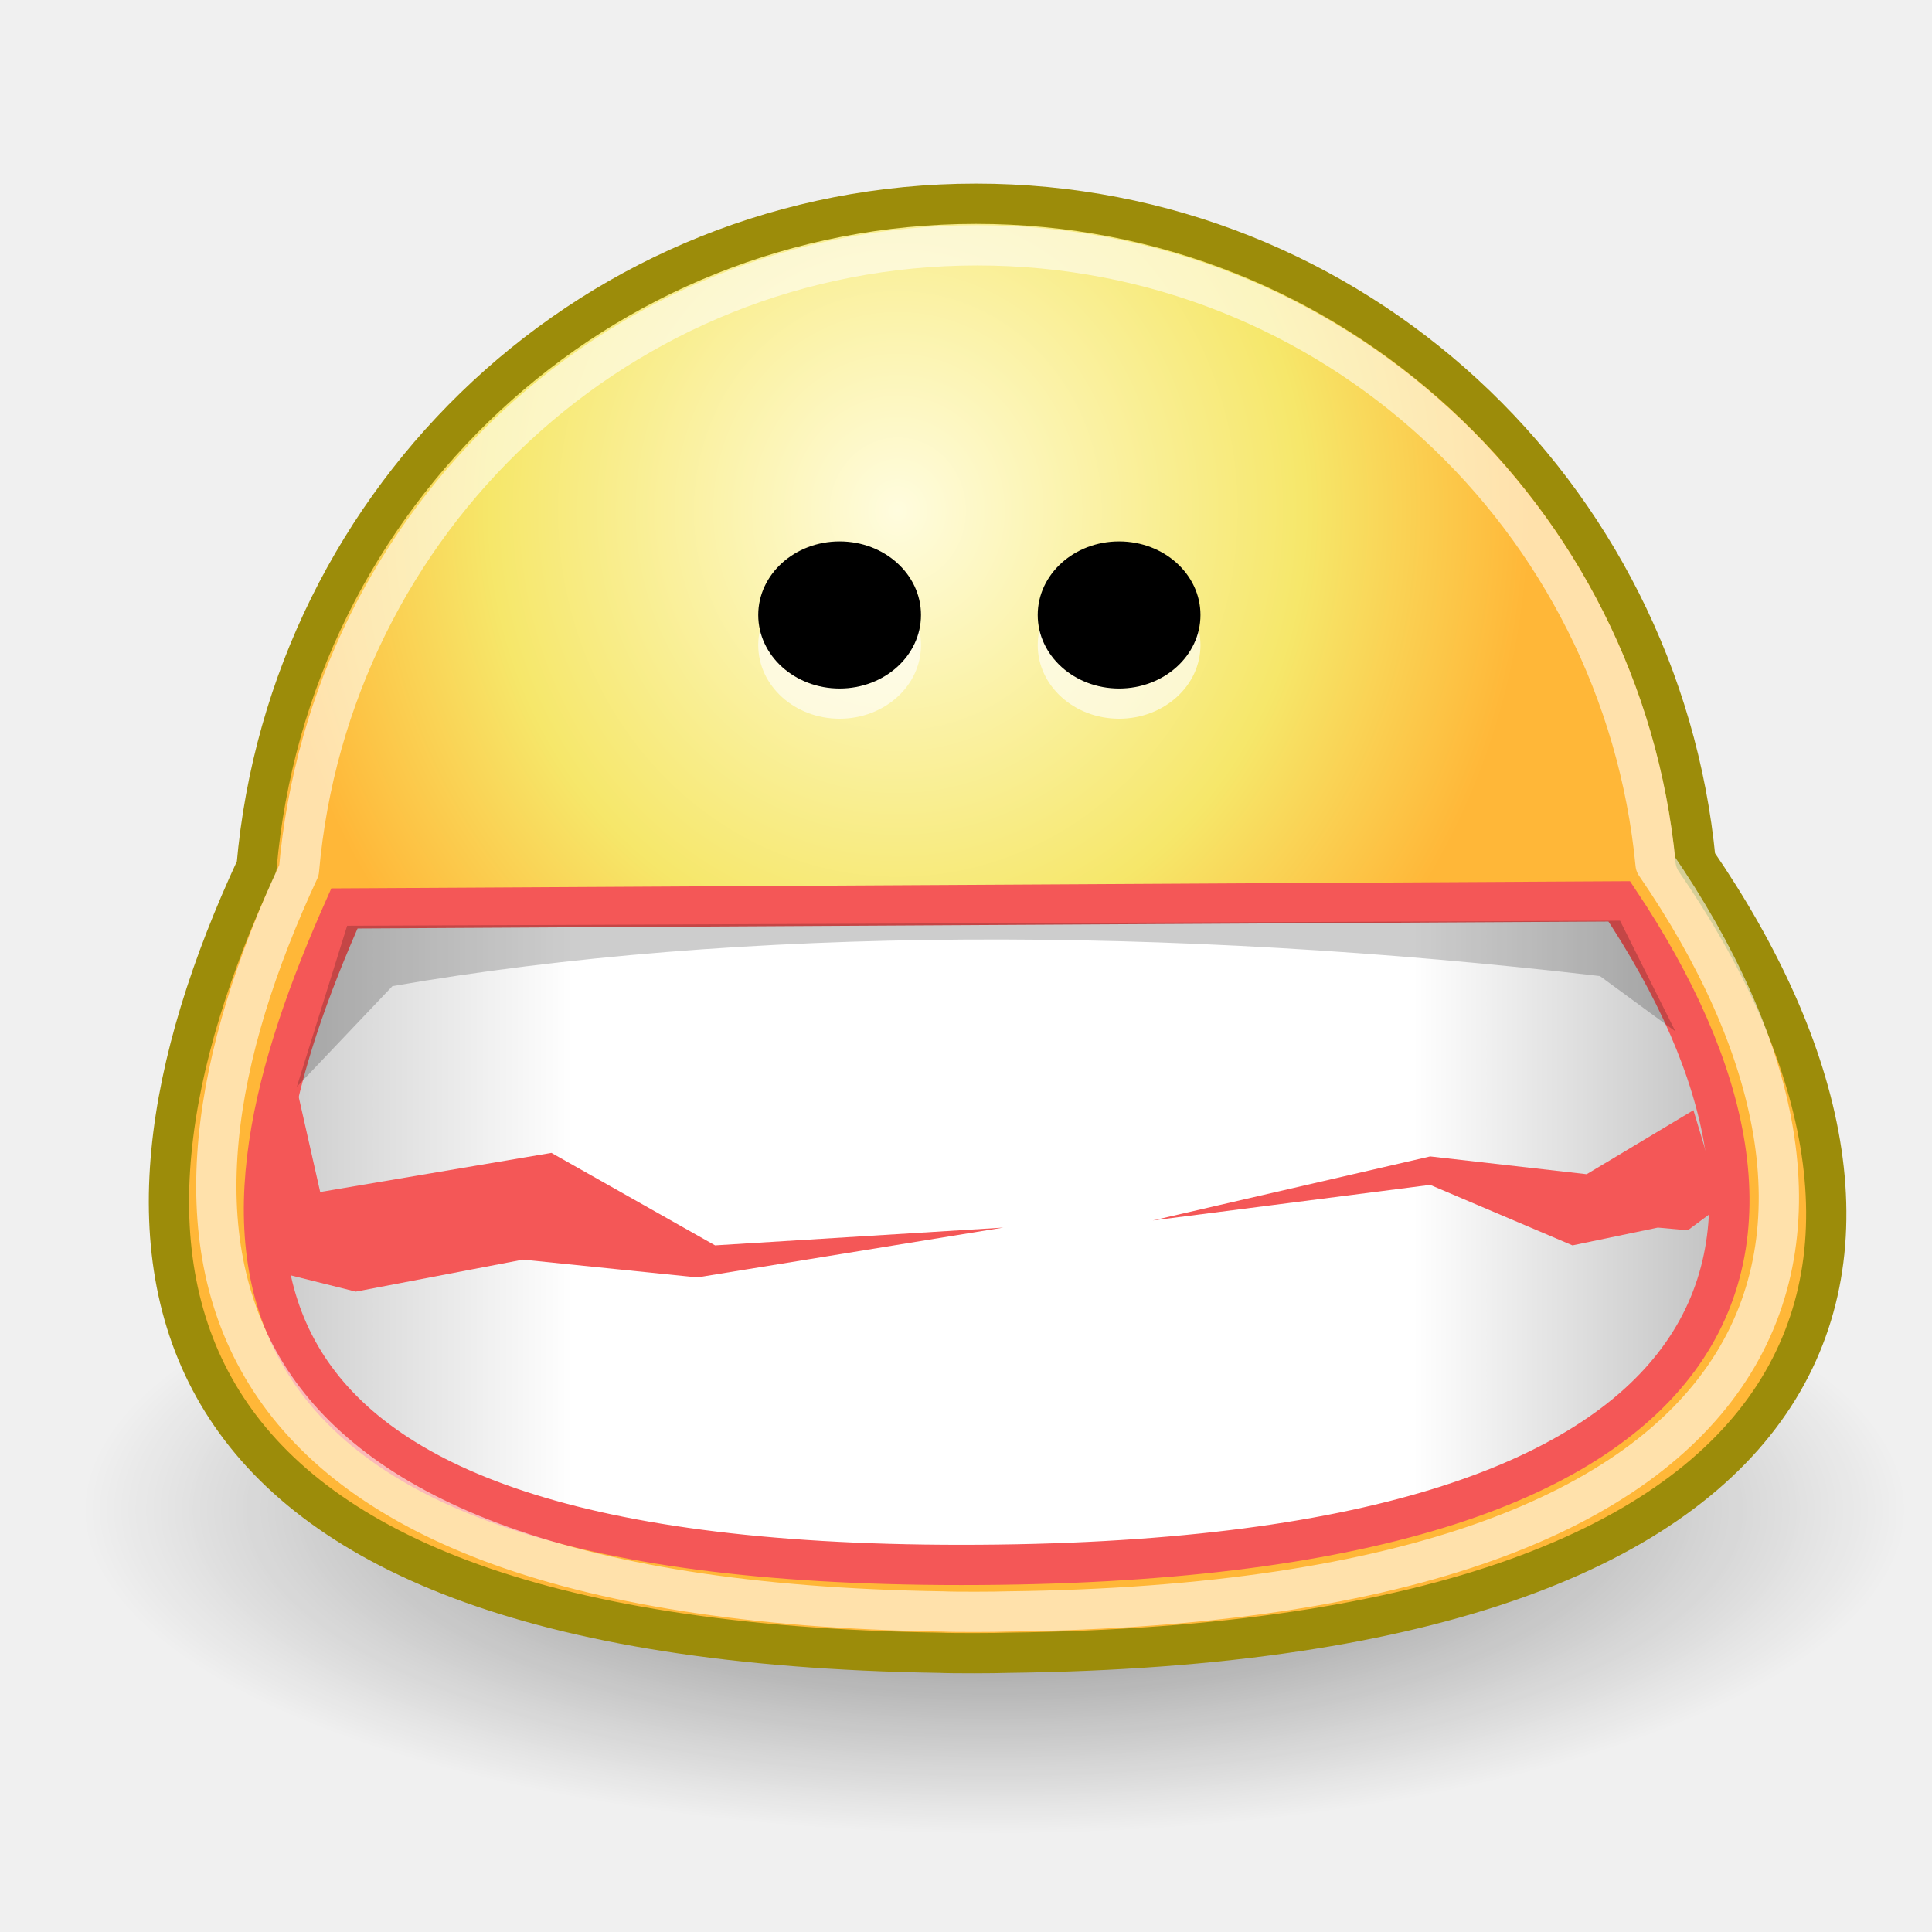
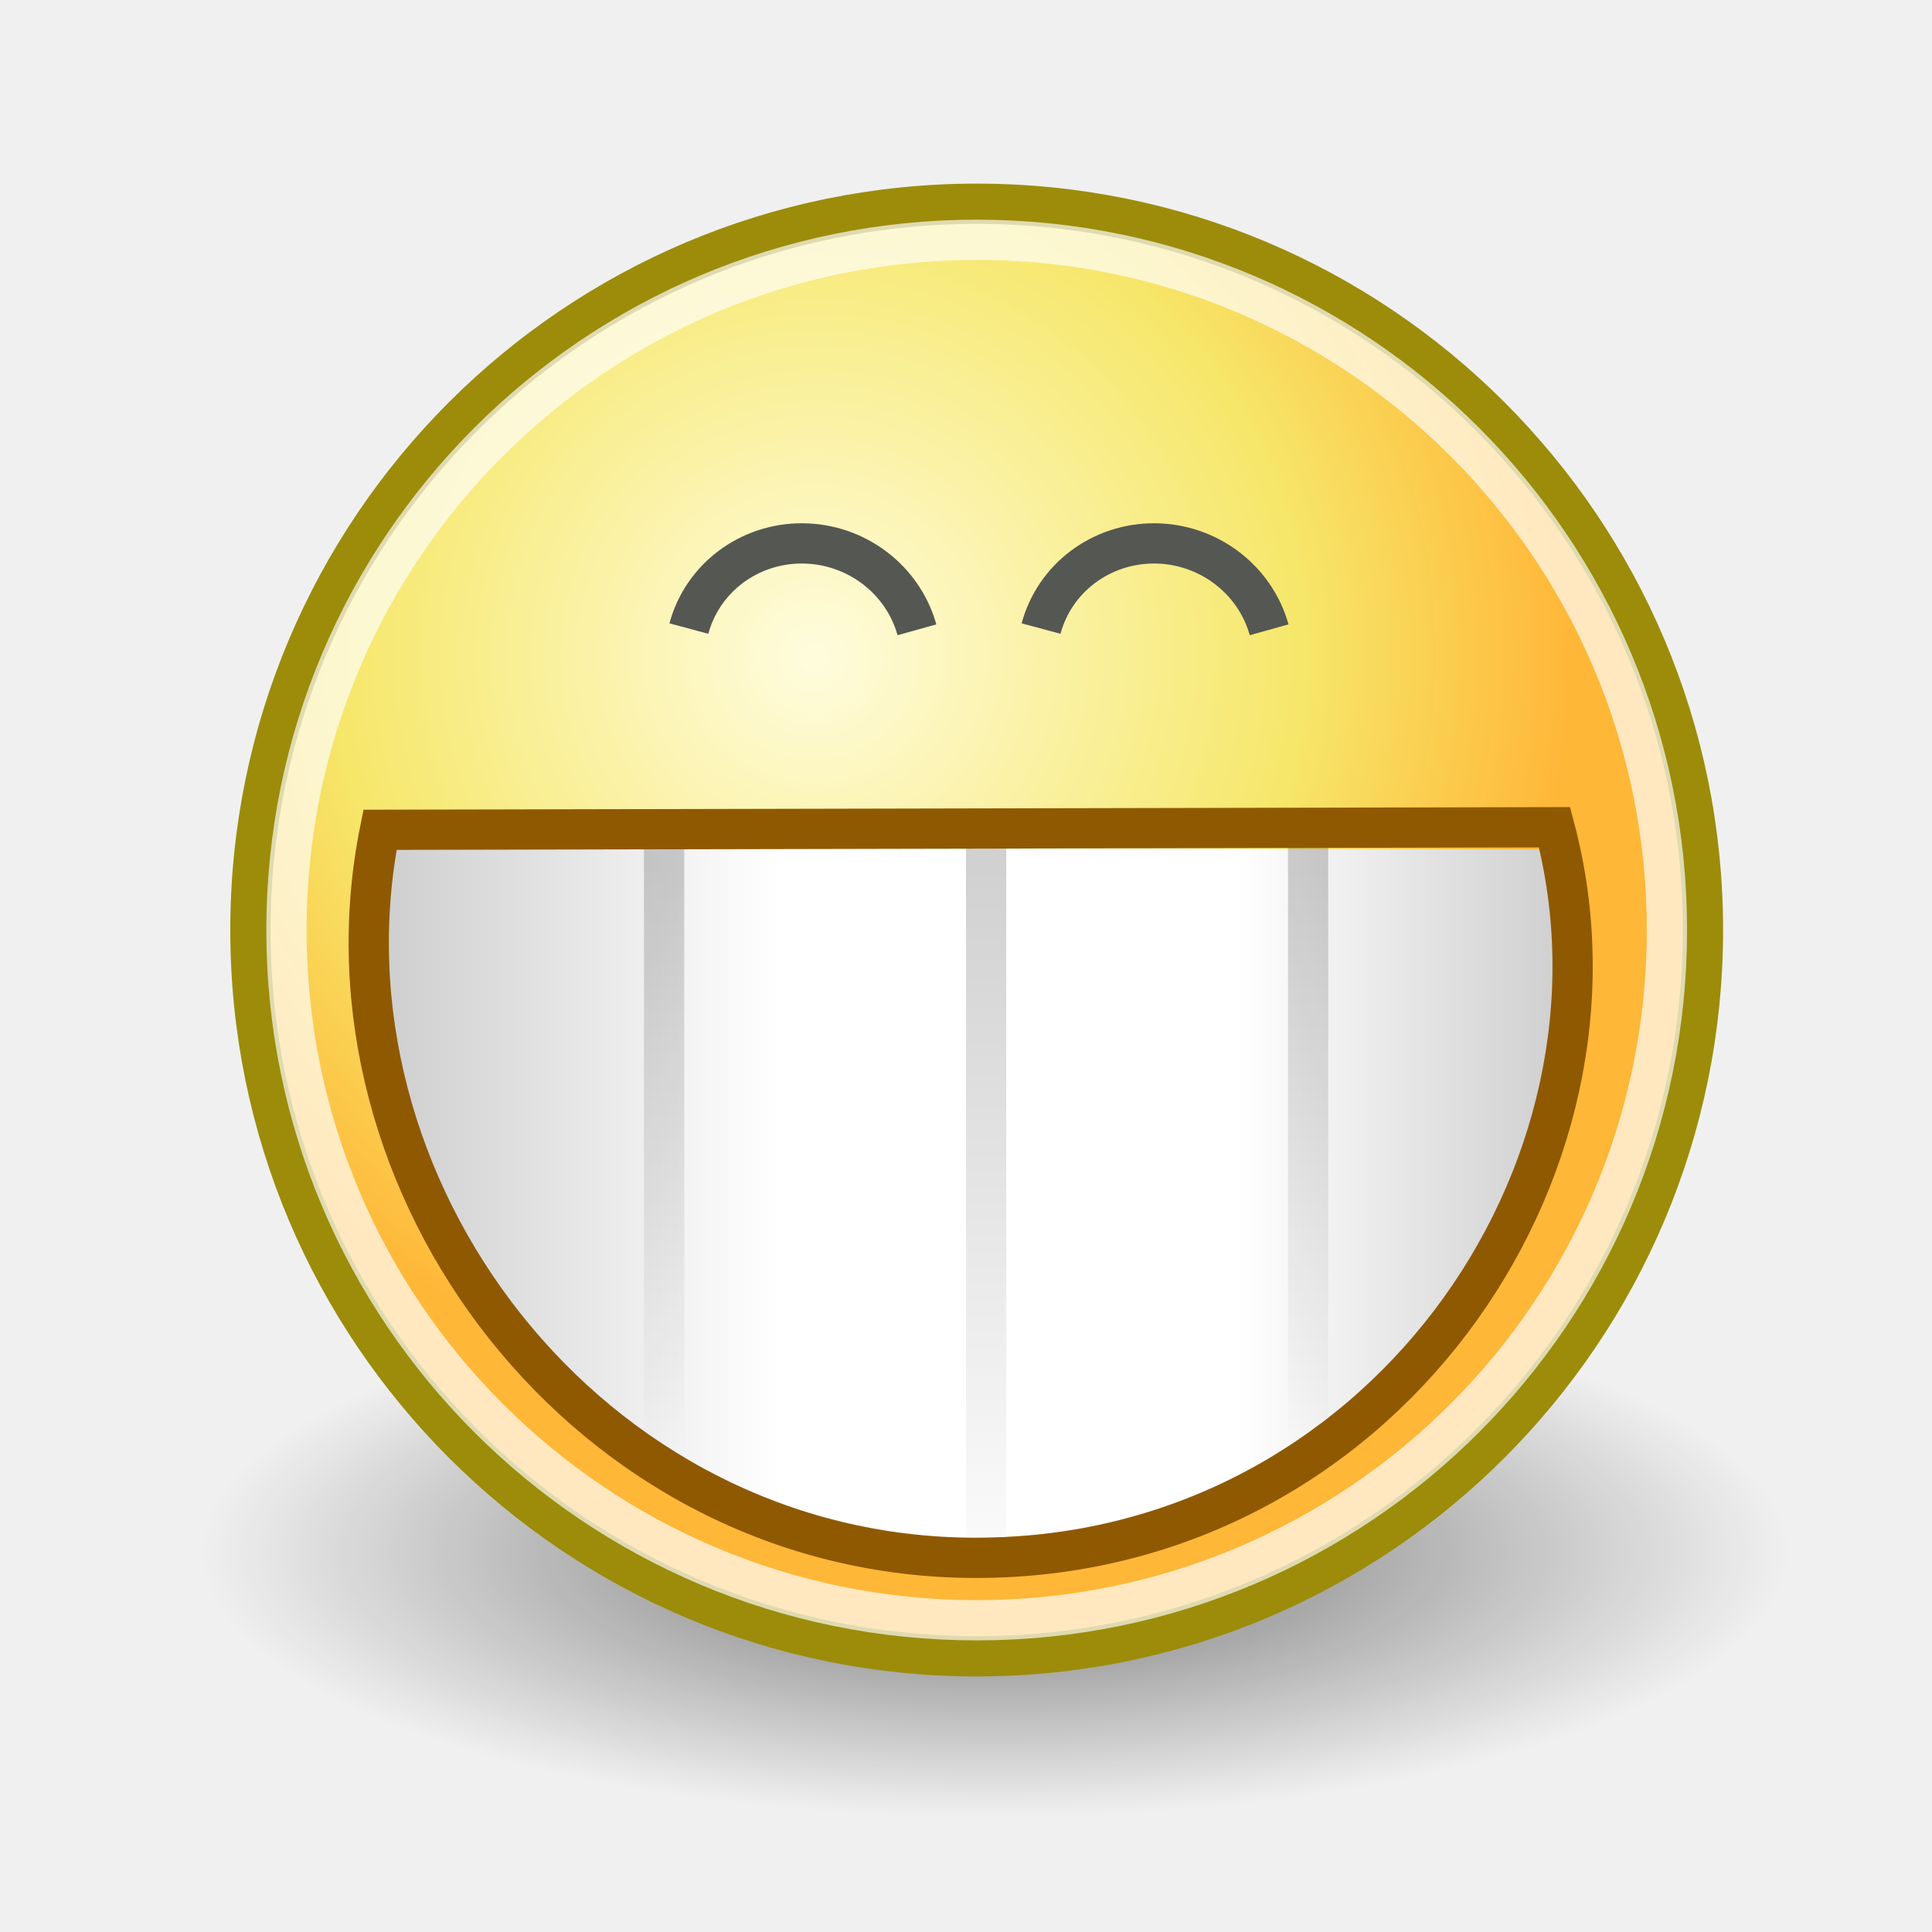
- <svg xmlns="http://www.w3.org/2000/svg" xmlns:xlink="http://www.w3.org/1999/xlink" id="svg4376" height="48px" width="48px">
+ <svg xmlns="http://www.w3.org/2000/svg" xmlns:xlink="http://www.w3.org/1999/xlink" width="48px" height="48px" id="svg4376">
  <defs id="defs3">
-     <linearGradient id="linearGradient4266">
-       <stop id="stop4268" offset="0" style="stop-color:#c6c6c6;stop-opacity:1;" />
-       <stop style="stop-color:#ffffff;stop-opacity:1;" offset="0.22" id="stop4274" />
-       <stop id="stop4697" offset="0.781" style="stop-color:#ffffff;stop-opacity:1;" />
-       <stop id="stop4270" offset="1" style="stop-color:#bebebe;stop-opacity:1;" />
+     <linearGradient id="linearGradient2102">
+       <stop style="stop-color:#000000;stop-opacity:1;" offset="0" id="stop2104" />
+       <stop style="stop-color:#000000;stop-opacity:0;" offset="1" id="stop2106" />
    </linearGradient>
    <linearGradient id="linearGradient3290">
-       <stop id="stop3292" offset="0" style="stop-color:#fffcde;stop-opacity:1;" />
-       <stop style="stop-color:#f6e76a;stop-opacity:1;" offset="0.645" id="stop3294" />
-       <stop id="stop3296" offset="1" style="stop-color:#ffb738;stop-opacity:1;" />
+       <stop style="stop-color:#fffcde;stop-opacity:1;" offset="0" id="stop3292" />
+       <stop id="stop3294" offset="0.645" style="stop-color:#f6e76a;stop-opacity:1;" />
+       <stop style="stop-color:#ffb738;stop-opacity:1;" offset="1" id="stop3296" />
    </linearGradient>
    <linearGradient id="linearGradient3068">
-       <stop id="stop3070" offset="0" style="stop-color:#cccccc;stop-opacity:1;" />
-       <stop style="stop-color:#ffffff;stop-opacity:1;" offset="0.346" id="stop3076" />
-       <stop id="stop3078" offset="0.725" style="stop-color:#ffffff;stop-opacity:1;" />
-       <stop id="stop3072" offset="1" style="stop-color:#cecece;stop-opacity:1;" />
+       <stop style="stop-color:#cccccc;stop-opacity:1;" offset="0" id="stop3070" />
+       <stop id="stop3076" offset="0.346" style="stop-color:#ffffff;stop-opacity:1;" />
+       <stop style="stop-color:#ffffff;stop-opacity:1;" offset="0.725" id="stop3078" />
+       <stop style="stop-color:#cecece;stop-opacity:1;" offset="1" id="stop3072" />
    </linearGradient>
-     <linearGradient id="linearGradient3050">
-       <stop id="stop3052" offset="0" style="stop-color:#a40000;stop-opacity:1;" />
-       <stop id="stop3054" offset="1" style="stop-color:#ec0000;stop-opacity:1;" />
+     <linearGradient id="linearGradient4565">
+       <stop style="stop-color:#000000;stop-opacity:1;" offset="0" id="stop4567" />
+       <stop style="stop-color:#000000;stop-opacity:0;" offset="1" id="stop4569" />
    </linearGradient>
-     <linearGradient id="linearGradient2729">
-       <stop id="stop2731" offset="0" style="stop-color:#d6e0f8;stop-opacity:1;" />
-       <stop id="stop2733" offset="1" style="stop-color:#d6e0f8;stop-opacity:0;" />
-     </linearGradient>
-     <linearGradient id="linearGradient2509">
-       <stop style="stop-color:#fffcde;stop-opacity:1;" offset="0" id="stop2511" />
-       <stop id="stop2308" offset="0.645" style="stop-color:#f6e76a;stop-opacity:1;" />
-       <stop style="stop-color:#ffb738;stop-opacity:1;" offset="1" id="stop2513" />
-     </linearGradient>
-     <radialGradient gradientTransform="matrix(1.25,0,0,-1.25,-6.479446,73.66448)" id="aigrd2" cx="25.053" cy="39.593" r="15.757" fx="25.053" fy="39.593" gradientUnits="userSpaceOnUse">
-       <stop offset="0" style="stop-color:#777777;stop-opacity:1;" id="stop8602" />
-       <stop offset="1" style="stop-color:#000000" id="stop8604" />
-     </radialGradient>
-     <linearGradient id="linearGradient4565">
-       <stop id="stop4567" offset="0" style="stop-color:#000000;stop-opacity:1;" />
-       <stop id="stop4569" offset="1" style="stop-color:#000000;stop-opacity:0;" />
-     </linearGradient>
-     <linearGradient id="linearGradient3824">
-       <stop id="stop3826" offset="0" style="stop-color:#ffffff;stop-opacity:1;" />
-       <stop id="stop3828" offset="1" style="stop-color:#c9c9c9;stop-opacity:1;" />
-     </linearGradient>
-     <linearGradient id="linearGradient3800">
-       <stop id="stop3802" offset="0" style="stop-color:#ffeed6;stop-opacity:1;" />
-       <stop style="stop-color:#e49c2f;stop-opacity:1;" offset="0.5" id="stop8664" />
-       <stop id="stop3804" offset="1" style="stop-color:#ffc66c;stop-opacity:1;" />
-     </linearGradient>
-     <radialGradient r="19.714" fy="38.571" fx="24.714" cy="38.571" cx="24.714" gradientTransform="matrix(1,0,0,0.333333,7.892989e-16,25.71429)" gradientUnits="userSpaceOnUse" id="radialGradient2712" xlink:href="#linearGradient4565" />
-     <radialGradient r="8.902" fy="15.756" fx="29.158" cy="15.721" cx="29.288" gradientUnits="userSpaceOnUse" id="radialGradient2714" xlink:href="#linearGradient3290" />
-     <linearGradient gradientTransform="translate(33.48959,0.176777)" gradientUnits="userSpaceOnUse" y2="13.809" x2="35.032" y1="18.229" x1="36.593" id="linearGradient2747" xlink:href="#linearGradient2729" />
-     <radialGradient r="15.757" fy="39.593" fx="25.053" cy="39.593" cx="25.053" gradientTransform="matrix(1.25,0,0,-1.25,-6.479446,73.66448)" gradientUnits="userSpaceOnUse" id="radialGradient2752" xlink:href="#aigrd2" />
-     <radialGradient r="4.309" fy="20.542" fx="13.665" cy="20.542" cx="13.665" gradientTransform="matrix(1.369875,2.306855e-15,-4.790962e-15,2.845006,34.44575,-35.24141)" gradientUnits="userSpaceOnUse" id="radialGradient2754" xlink:href="#linearGradient2729" />
-     <linearGradient gradientTransform="matrix(1.150096,0,0,1.150096,-3.639814,-3.274811)" gradientUnits="userSpaceOnUse" y2="26.094" x2="36.875" y1="26.094" x1="11.25" id="linearGradient3074" xlink:href="#linearGradient3068" />
-     <radialGradient gradientTransform="matrix(1,0,0,1.07686,0,-1.67821)" r="8.902" fy="15.756" fx="29.158" cy="15.721" cx="29.288" gradientUnits="userSpaceOnUse" id="radialGradient4253" xlink:href="#linearGradient3290" />
-     <radialGradient r="8.902" fy="14.017" fx="22.497" cy="14.017" cx="22.497" gradientTransform="matrix(1.765442,-4.904451e-23,6.947657e-23,1.901134,-17.41176,-13.96003)" gradientUnits="userSpaceOnUse" id="radialGradient4256" xlink:href="#linearGradient3290" />
-     <linearGradient gradientUnits="userSpaceOnUse" y2="30.637" x2="43.262" y1="30.637" x1="6.034" id="linearGradient4272" xlink:href="#linearGradient4266" />
-     <radialGradient xlink:href="#linearGradient4565" id="radialGradient1377" gradientUnits="userSpaceOnUse" gradientTransform="matrix(1,0,0,0.333333,1.098080e-15,25.71429)" cx="24.714" cy="38.571" fx="24.714" fy="38.571" r="19.714" />
-     <radialGradient xlink:href="#linearGradient3290" id="radialGradient1379" gradientUnits="userSpaceOnUse" gradientTransform="matrix(1.765442,-4.904451e-23,6.947657e-23,1.901134,-17.41176,-13.96003)" cx="22.497" cy="14.017" fx="22.497" fy="14.017" r="8.902" />
-     <linearGradient xlink:href="#linearGradient4266" id="linearGradient1381" gradientUnits="userSpaceOnUse" x1="6.034" y1="30.637" x2="43.262" y2="30.637" />
-     <linearGradient xlink:href="#linearGradient4266" id="linearGradient1394" gradientUnits="userSpaceOnUse" x1="6.034" y1="30.637" x2="43.262" y2="30.637" />
-     <radialGradient xlink:href="#linearGradient3290" id="radialGradient1397" gradientUnits="userSpaceOnUse" gradientTransform="matrix(1.765442,-4.904451e-23,6.947657e-23,1.901134,-17.41176,-13.96003)" cx="22.497" cy="14.017" fx="22.497" fy="14.017" r="8.902" />
+     <radialGradient xlink:href="#linearGradient4565" id="radialGradient1360" gradientUnits="userSpaceOnUse" gradientTransform="matrix(1,0,0,0.333333,0,25.71429)" cx="24.714" cy="38.571" fx="24.714" fy="38.571" r="19.714" />
+     <radialGradient xlink:href="#linearGradient3290" id="radialGradient1362" gradientUnits="userSpaceOnUse" cx="29.288" cy="15.721" fx="29.158" fy="15.756" r="8.902" />
+     <linearGradient xlink:href="#linearGradient2102" id="linearGradient2108" x1="14" y1="21.062" x2="14" y2="32.875" gradientUnits="userSpaceOnUse" gradientTransform="matrix(1,0,0,1.033654,1.5,-0.627404)" />
+     <linearGradient xlink:href="#linearGradient2102" id="linearGradient2112" gradientUnits="userSpaceOnUse" x1="14" y1="21.062" x2="14" y2="34.306" gradientTransform="matrix(1,0,0,1.404523,10.5,-7.966331)" />
+     <linearGradient xlink:href="#linearGradient2102" id="linearGradient2116" gradientUnits="userSpaceOnUse" gradientTransform="matrix(1,0,0,1.171895,2.5,-3.141166)" x1="14" y1="21.062" x2="13.5" y2="33.427" />
+     <linearGradient xlink:href="#linearGradient2102" id="linearGradient2120" gradientUnits="userSpaceOnUse" gradientTransform="matrix(1,0,0,1.159815,18.5,-2.815047)" x1="14" y1="21.062" x2="14.5" y2="33.431" />
+     <linearGradient xlink:href="#linearGradient2102" id="linearGradient2124" gradientUnits="userSpaceOnUse" gradientTransform="matrix(1,0,0,1.071351,-22.5,-3.854623)" x1="14" y1="21.062" x2="14" y2="35.744" />
+     <linearGradient xlink:href="#linearGradient3068" id="linearGradient2132" x1="9.789" y1="29.629" x2="38.391" y2="29.629" gradientUnits="userSpaceOnUse" gradientTransform="matrix(1.048897,0,0,1,-1.267931,0)" />
  </defs>
  <g id="layer1">
-     <path transform="matrix(1.148086,0,0,1.224173,-3.659849,-9.707343)" d="M 44.429 38.571 A 19.714 6.571 0 1 1  5,38.571 A 19.714 6.571 0 1 1  44.429 38.571 z" id="path4563" style="opacity:0.532;color:#000000;fill:url(#radialGradient1377);fill-opacity:1;fill-rule:evenodd;stroke:none;stroke-width:0.405;stroke-linecap:round;stroke-linejoin:round;marker:none;marker-start:none;marker-mid:none;marker-end:none;stroke-miterlimit:4;stroke-dasharray:none;stroke-dashoffset:0;stroke-opacity:1;visibility:visible;display:inline;overflow:visible" />
-     <path id="path4249" d="M 24.25,5.062 C 14.826,5.062 7.182,12.316 6.375,21.531 C 1.873,31.218 2.936,40.748 23.344,41.062 C 23.651,41.078 24.768,41.074 25.031,41.062 C 46.514,40.81 48.637,30.85 42.125,21.375 C 41.244,12.235 33.62,5.063 24.25,5.062 z " style="opacity:1;color:#000000;fill:url(#radialGradient1397);fill-opacity:1;fill-rule:evenodd;stroke:#9c8c0a;stroke-width:1;stroke-linecap:round;stroke-linejoin:round;marker:none;marker-start:none;marker-mid:none;marker-end:none;stroke-miterlimit:4;stroke-dasharray:none;stroke-dashoffset:0;stroke-opacity:1;visibility:visible;display:inline;overflow:visible" />
-     <path id="path2756" d="M 8.557,22.57 C 5.059,30.429 4.017,38.88 23.882,38.88 C 44.033,38.88 45.8,30.745 40.23,22.394 L 8.557,22.57 z " style="opacity:1;color:#000000;fill:url(#linearGradient1394);fill-opacity:1;fill-rule:nonzero;stroke:#f45757;stroke-width:1;stroke-linecap:butt;stroke-linejoin:miter;marker:none;marker-start:none;marker-mid:none;marker-end:none;stroke-miterlimit:4;stroke-dasharray:none;stroke-dashoffset:0;stroke-opacity:1;visibility:visible;display:inline;overflow:visible" />
-     <g id="g4701" transform="matrix(1,0,0,1.631031,2.929316,-8.891199)" style="fill:#ffffff;fill-opacity:0.637">
-       <path transform="matrix(1.293931,0,0,0.717157,-6.411426,3.355749)" d="M 20.375 16.625 A 1.562 1.562 0 1 1  17.25,16.625 A 1.562 1.562 0 1 1  20.375 16.625 z" id="path4703" style="opacity:1;color:#000000;fill:#ffffff;fill-opacity:0.637;fill-rule:nonzero;stroke:none;stroke-width:1;stroke-linecap:butt;stroke-linejoin:miter;marker:none;marker-start:none;marker-mid:none;marker-end:none;stroke-miterlimit:4;stroke-dasharray:none;stroke-dashoffset:0;stroke-opacity:1;visibility:visible;display:inline;overflow:visible" />
-       <path transform="matrix(1.293931,0,0,0.717157,0.532105,3.355749)" style="opacity:1;color:#000000;fill:#ffffff;fill-opacity:0.637;fill-rule:nonzero;stroke:none;stroke-width:1;stroke-linecap:butt;stroke-linejoin:miter;marker:none;marker-start:none;marker-mid:none;marker-end:none;stroke-miterlimit:4;stroke-dasharray:none;stroke-dashoffset:0;stroke-opacity:1;visibility:visible;display:inline;overflow:visible" id="path4705" d="M 20.375 16.625 A 1.562 1.562 0 1 1  17.25,16.625 A 1.562 1.562 0 1 1  20.375 16.625 z" />
-     </g>
-     <g transform="matrix(1,0,0,1.631031,2.929316,-9.641199)" id="g4243">
-       <path style="opacity:1;color:#000000;fill:#000000;fill-opacity:1;fill-rule:nonzero;stroke:none;stroke-width:1;stroke-linecap:butt;stroke-linejoin:miter;marker:none;marker-start:none;marker-mid:none;marker-end:none;stroke-miterlimit:4;stroke-dasharray:none;stroke-dashoffset:0;stroke-opacity:1;visibility:visible;display:inline;overflow:visible" id="path3060" d="M 20.375 16.625 A 1.562 1.562 0 1 1  17.25,16.625 A 1.562 1.562 0 1 1  20.375 16.625 z" transform="matrix(1.293931,0,0,0.717157,-6.411426,3.355749)" />
-       <path d="M 20.375 16.625 A 1.562 1.562 0 1 1  17.25,16.625 A 1.562 1.562 0 1 1  20.375 16.625 z" id="path3062" style="opacity:1;color:#000000;fill:#000000;fill-opacity:1;fill-rule:nonzero;stroke:none;stroke-width:1;stroke-linecap:butt;stroke-linejoin:miter;marker:none;marker-start:none;marker-mid:none;marker-end:none;stroke-miterlimit:4;stroke-dasharray:none;stroke-dashoffset:0;stroke-opacity:1;visibility:visible;display:inline;overflow:visible" transform="matrix(1.293931,0,0,0.717157,0.532105,3.355749)" />
-     </g>
-     <path style="opacity:0.582;color:#000000;fill:none;fill-opacity:1;fill-rule:evenodd;stroke:#ffffff;stroke-width:1;stroke-linecap:round;stroke-linejoin:round;marker:none;marker-start:none;marker-mid:none;marker-end:none;stroke-miterlimit:4;stroke-dasharray:none;stroke-dashoffset:0;stroke-opacity:1;visibility:visible;display:inline;overflow:visible" d="M 24.281,6.095 C 15.396,6.095 8.189,12.933 7.428,21.622 C 3.183,30.754 4.186,39.739 23.426,40.036 C 23.716,40.051 24.769,40.047 25.017,40.036 C 45.271,39.798 47.273,30.407 41.133,21.474 C 40.302,12.857 33.115,6.095 24.281,6.095 z " id="path4258" />
-     <path id="path4262" d="M 7.336,26.875 L 7.955,29.615 L 13.7,28.643 L 17.766,30.941 L 24.926,30.499 L 17.324,31.737 L 12.993,31.295 L 8.839,32.09 L 7.071,31.648 C 7.071,31.648 6.452,29.085 7.336,26.875 z " style="opacity:1;color:#000000;fill:#f45757;fill-opacity:1;fill-rule:evenodd;stroke:none;stroke-width:1;stroke-linecap:round;stroke-linejoin:round;marker:none;marker-start:none;marker-mid:none;marker-end:none;stroke-miterlimit:4;stroke-dasharray:none;stroke-dashoffset:0;stroke-opacity:1;visibility:visible;display:inline;overflow:visible" />
-     <path id="path4264" d="M 42.073,27.582 L 39.421,29.173 L 35.532,28.731 L 28.638,30.322 L 35.532,29.438 L 39.068,30.941 L 41.189,30.499 L 41.933,30.566 L 42.78,29.938 L 42.073,27.582 z " style="opacity:1;color:#000000;fill:#f45757;fill-opacity:1;fill-rule:evenodd;stroke:none;stroke-width:1;stroke-linecap:round;stroke-linejoin:round;marker:none;marker-start:none;marker-mid:none;marker-end:none;stroke-miterlimit:4;stroke-dasharray:none;stroke-dashoffset:0;stroke-opacity:1;visibility:visible;display:inline;overflow:visible" />
-     <path style="opacity:0.196;color:#000000;fill:#000000;fill-opacity:1;fill-rule:evenodd;stroke:none;stroke-width:1;stroke-linecap:round;stroke-linejoin:round;marker:none;marker-start:none;marker-mid:none;marker-end:none;stroke-miterlimit:4;stroke-dasharray:none;stroke-dashoffset:0;stroke-opacity:1;visibility:visible;display:inline;overflow:visible" d="M 8.625,23 L 7.375,27 L 9.75,24.5 C 18.375,23 29,23 39.75,24.25 L 41.625,25.625 L 40.25,22.875 L 8.625,23 z " id="path4699" />
+     <path style="opacity:0.532;color:#000000;fill:url(#radialGradient1360);fill-opacity:1;fill-rule:evenodd;stroke:none;stroke-width:0.405;stroke-linecap:round;stroke-linejoin:round;marker:none;marker-start:none;marker-mid:none;marker-end:none;stroke-miterlimit:4;stroke-dasharray:none;stroke-dashoffset:0;stroke-opacity:1;visibility:visible;display:inline;overflow:visible" id="path4563" d="M 44.429 38.571 A 19.714 6.571 0 1 1  5,38.571 A 19.714 6.571 0 1 1  44.429 38.571 z" />
+     <path style="opacity:1;color:#000000;fill:url(#radialGradient1362);fill-opacity:1;fill-rule:evenodd;stroke:#9c8c0a;stroke-width:0.48;stroke-linecap:round;stroke-linejoin:round;marker:none;marker-start:none;marker-mid:none;marker-end:none;stroke-miterlimit:4;stroke-dasharray:none;stroke-dashoffset:0;stroke-opacity:1;visibility:visible;display:inline;overflow:visible" id="path4320" d="M 39.775 19.009 A 8.662 8.662 0 1 1  22.451,19.009 A 8.662 8.662 0 1 1  39.775 19.009 z" transform="matrix(2.083142,0,0,2.083142,-40.54715,-16.49224)" />
+     <path d="M 39.775 19.009 A 8.662 8.662 0 1 1  22.451,19.009 A 8.662 8.662 0 1 1  39.775 19.009 z" id="path4322" style="opacity:0.677;color:#000000;fill:none;fill-opacity:1;fill-rule:evenodd;stroke:#ffffff;stroke-width:0.505;stroke-linecap:round;stroke-linejoin:round;marker:none;marker-start:none;marker-mid:none;marker-end:none;stroke-miterlimit:4;stroke-dasharray:none;stroke-dashoffset:0;stroke-opacity:1;visibility:visible;display:inline;overflow:visible" transform="matrix(1.979782,0,0,1.979782,-37.33128,-14.52746)" />
+     <path style="fill:none;fill-opacity:1;stroke:#555753;stroke-width:1;stroke-linecap:butt;stroke-miterlimit:4;stroke-dasharray:none;stroke-dashoffset:0;stroke-opacity:1" id="path1364" d="M -0.875,1.875 A 2.938,2.875 0 0 1 -6.356,3.312" transform="matrix(-0.965926,-0.258819,0.258819,-0.965926,24.53442,17.20131)" />
+     <path transform="matrix(-0.965926,-0.258819,0.258819,-0.965926,15.78442,17.20131)" d="M -0.875,1.875 A 2.938,2.875 0 0 1 -6.356,3.312" id="path2094" style="fill:none;fill-opacity:1;stroke:#555753;stroke-width:1;stroke-linecap:butt;stroke-miterlimit:4;stroke-dasharray:none;stroke-dashoffset:0;stroke-opacity:1" />
+     <path id="path2096" d="M 9.188,21.045 C 7.649,28.612 13.88,38.212 24.039,38.212 C 34.286,38.212 40.544,29.782 38.759,21.107 L 9.188,21.045 z " style="opacity:1;color:#000000;fill:url(#linearGradient2132);fill-opacity:1;fill-rule:nonzero;stroke:none;stroke-width:1;stroke-linecap:butt;stroke-linejoin:miter;marker:none;marker-start:none;marker-mid:none;marker-end:none;stroke-miterlimit:4;stroke-dasharray:none;stroke-dashoffset:0;stroke-opacity:1;visibility:visible;display:inline;overflow:visible" />
+     <path id="path2110" d="M 24.5,21.529 L 24.5,38.383" style="opacity:0.182;fill:none;fill-opacity:0.75;fill-rule:evenodd;stroke:url(#linearGradient2112);stroke-width:1px;stroke-linecap:square;stroke-linejoin:miter;stroke-opacity:1" />
+     <path style="opacity:0.182;fill:none;fill-opacity:0.75;fill-rule:evenodd;stroke:url(#linearGradient2116);stroke-width:1px;stroke-linecap:square;stroke-linejoin:miter;stroke-opacity:1" d="M 16.5,21.469 L 16.5,35.531" id="path2114" />
+     <path id="path2118" d="M 32.5,21.541 L 32.5,35.459" style="opacity:0.182;fill:none;fill-opacity:0.75;fill-rule:evenodd;stroke:url(#linearGradient2120);stroke-width:1px;stroke-linecap:square;stroke-linejoin:miter;stroke-opacity:1" />
+     <path style="opacity:1;color:#000000;fill:none;fill-opacity:1;fill-rule:nonzero;stroke:#8f5902;stroke-width:1;stroke-linecap:butt;stroke-linejoin:miter;marker:none;marker-start:none;marker-mid:none;marker-end:none;stroke-miterlimit:4;stroke-dasharray:none;stroke-dashoffset:0;stroke-opacity:1;visibility:visible;display:inline;overflow:visible" d="M 9.441,20.616 C 7.66,29.438 14.6,38.704 24.25,38.704 C 34.254,38.704 40.902,29.125 38.622,20.553 L 9.441,20.616 z " id="path2756" />
  </g>
</svg>
